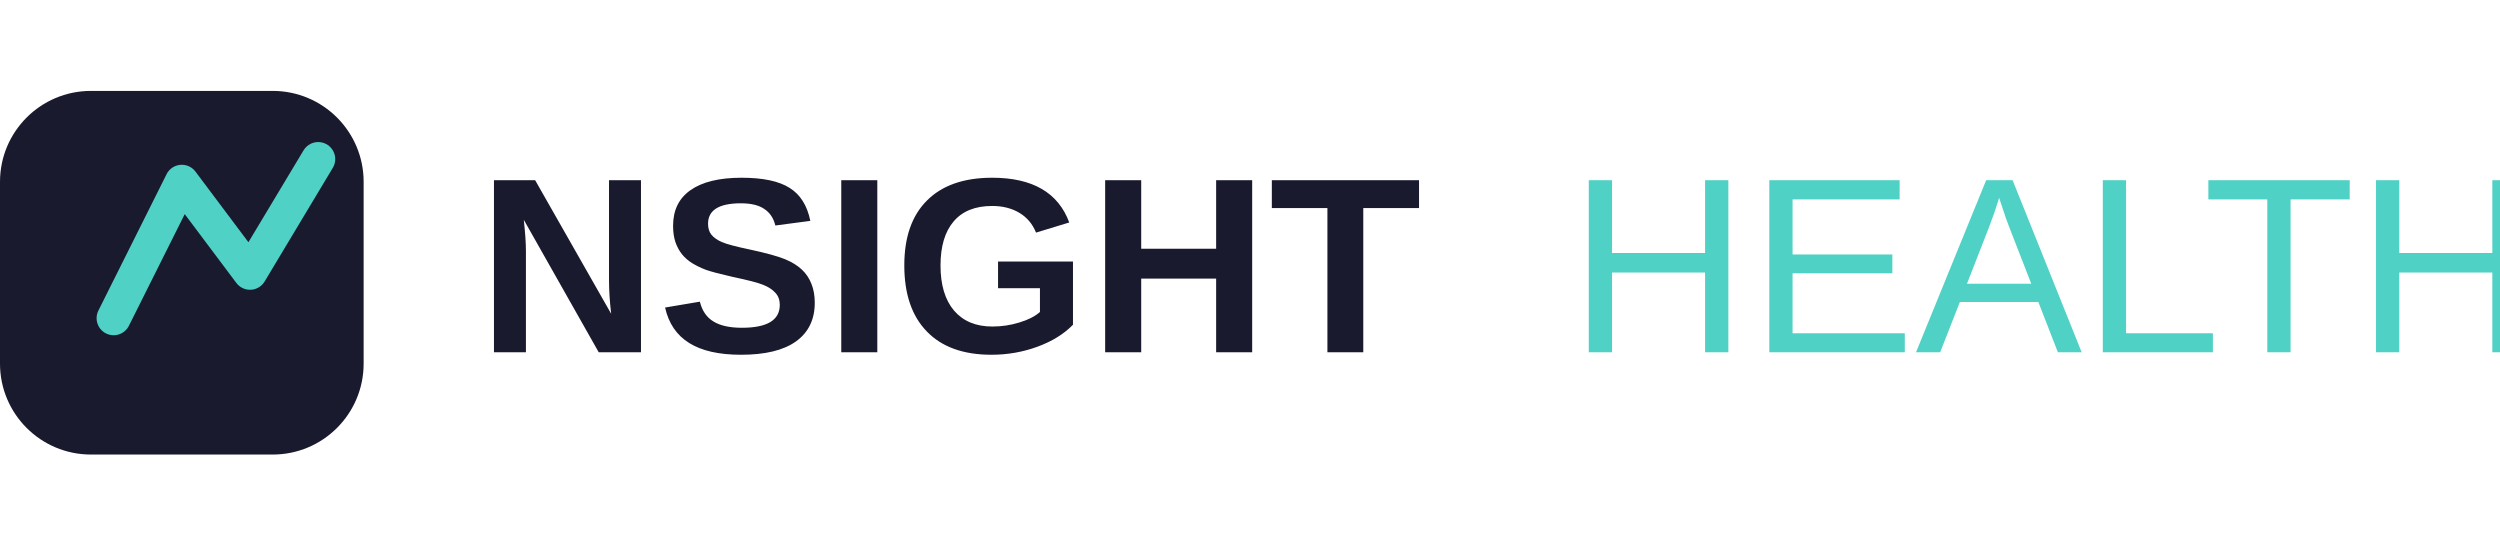
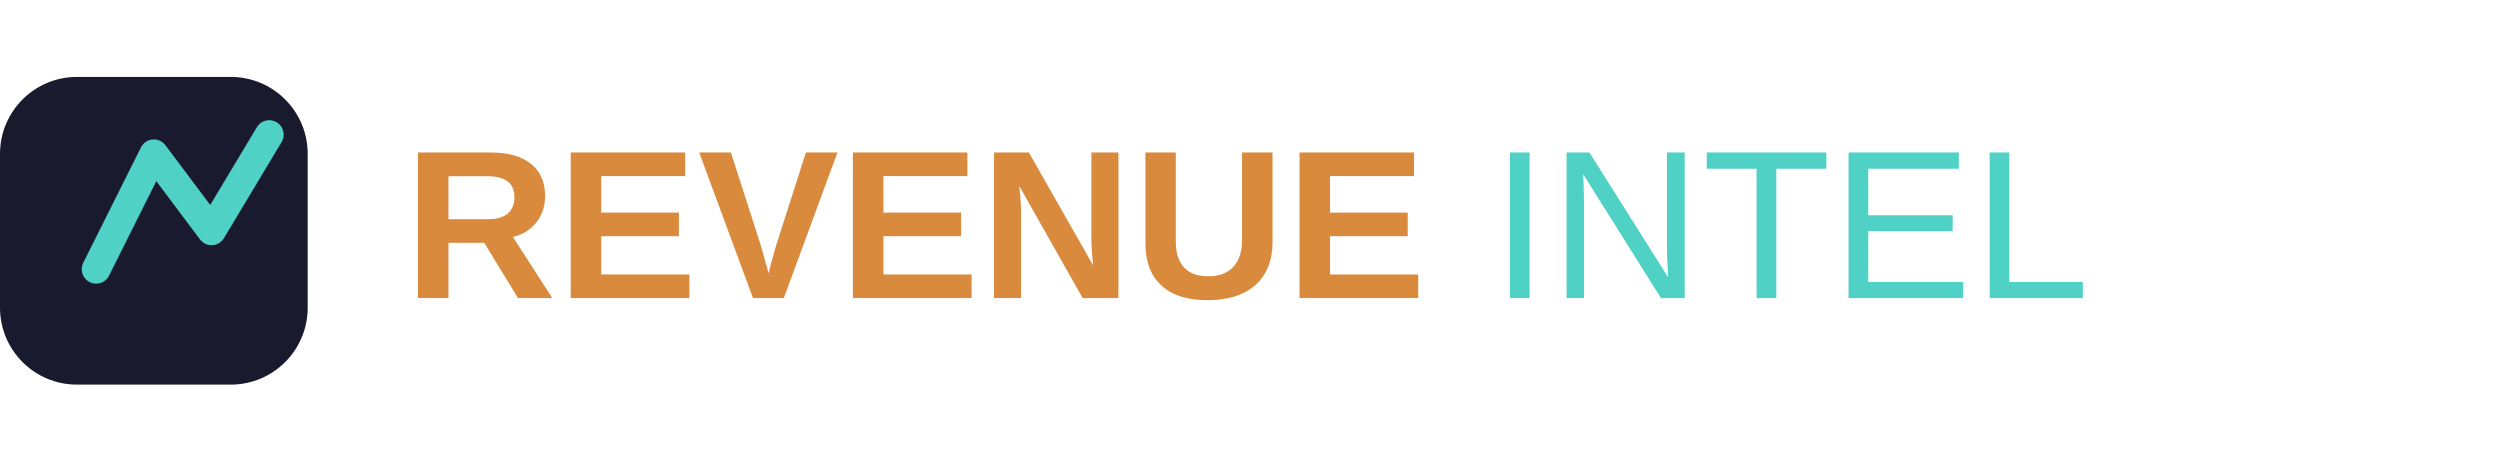
- <svg xmlns="http://www.w3.org/2000/svg" width="220" height="48" viewBox="0 0 220 48">
+ <svg xmlns="http://www.w3.org/2000/svg" width="260" height="48" viewBox="0 0 260 48">
  <rect x="0" y="8" width="32" height="32" rx="8" fill="#1a1a2e" />
  <path d="M10 28 L16 16 L22 24 L28 14" stroke="#4FD1C5" stroke-width="3" fill="none" stroke-linecap="round" stroke-linejoin="round" />
-   <text x="42" y="31" font-family="Arial, Helvetica, sans-serif" font-size="22" font-weight="700" fill="#1a1a2e">NSIGHT</text>
-   <text x="138" y="31" font-family="Arial, Helvetica, sans-serif" font-size="22" font-weight="400" fill="#4FD1C5">HEALTH</text>
+   <text x="42" y="31" font-family="Arial, Helvetica, sans-serif" font-size="22" font-weight="700" fill="#D98A3D">REVENUE</text>
+   <text x="155" y="31" font-family="Arial, Helvetica, sans-serif" font-size="22" font-weight="400" fill="#4FD1C5">INTEL</text>
</svg>
